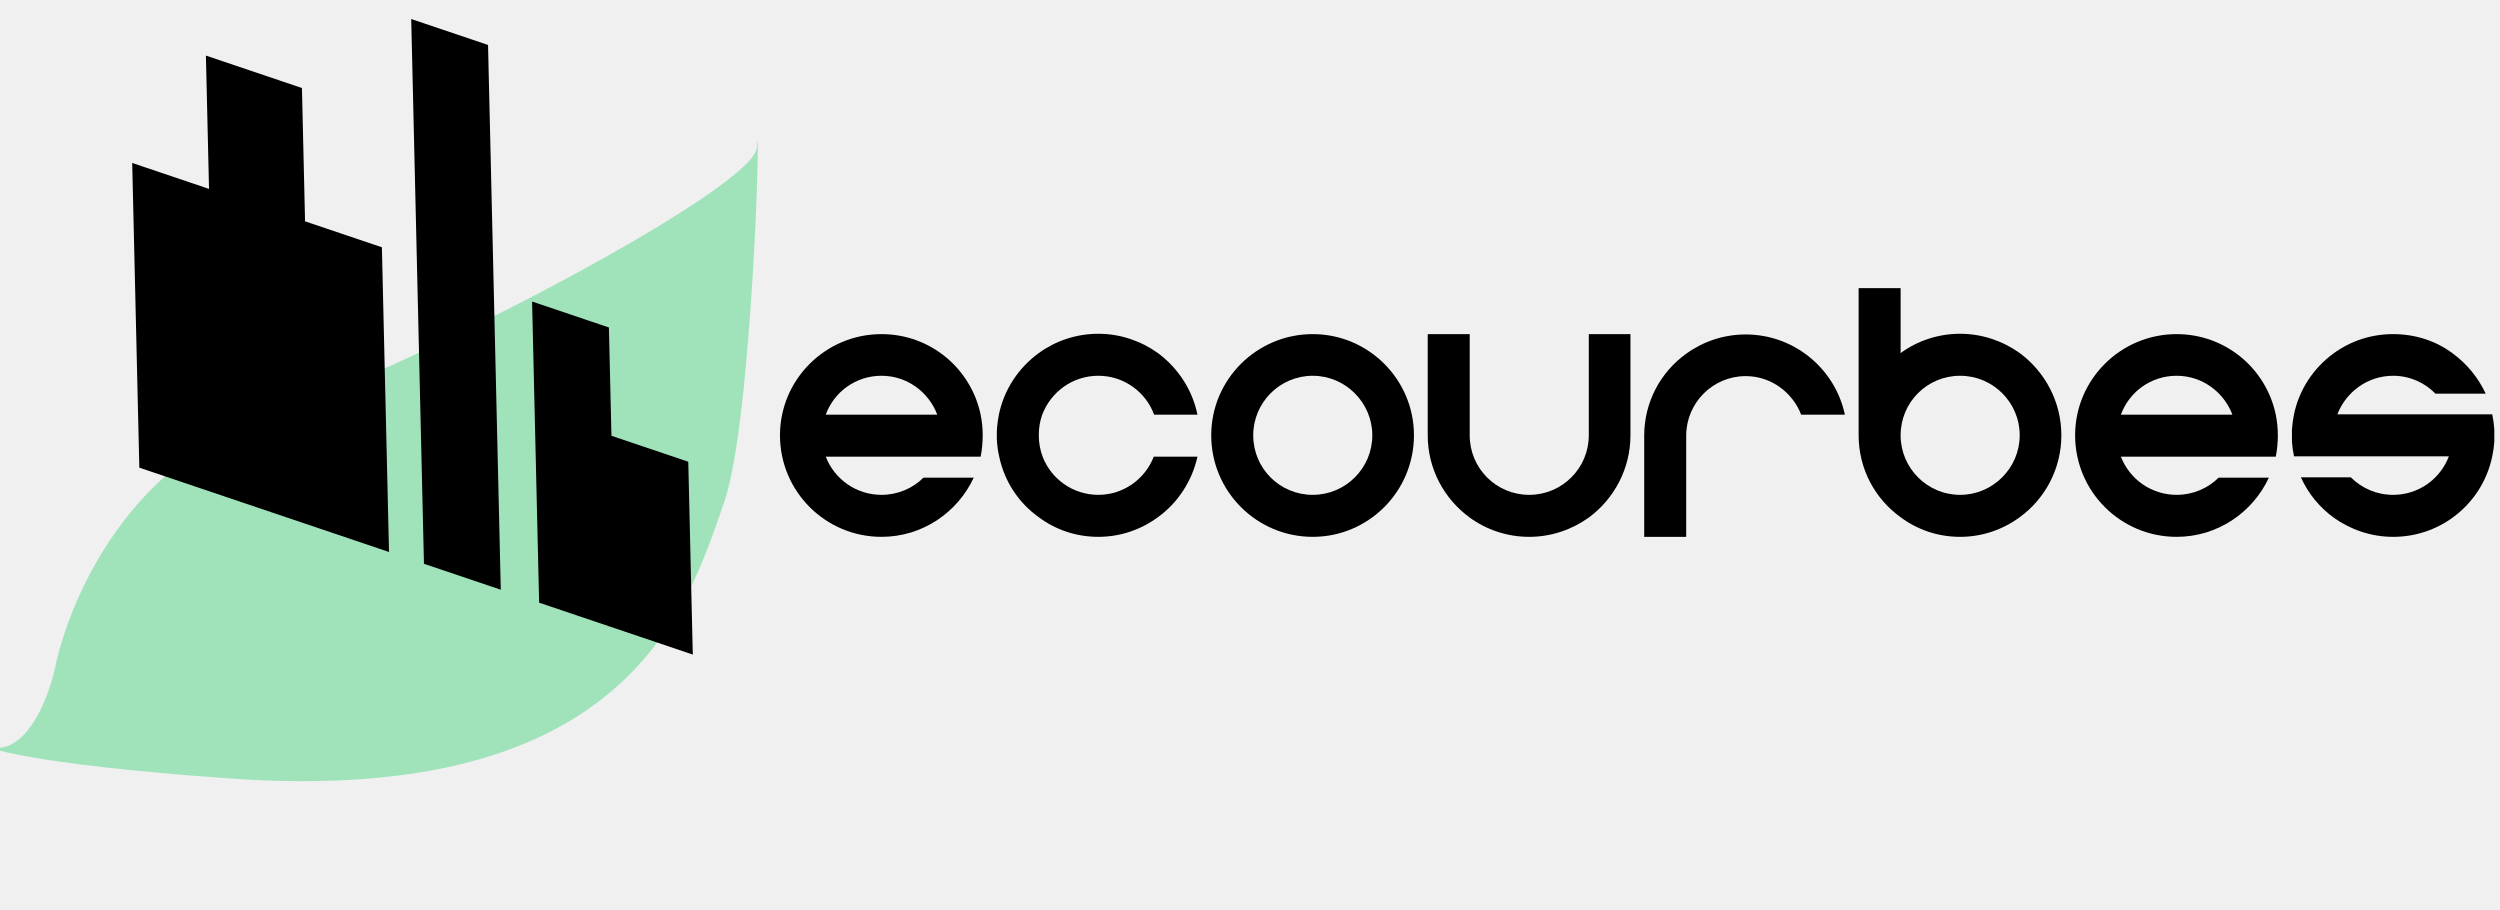
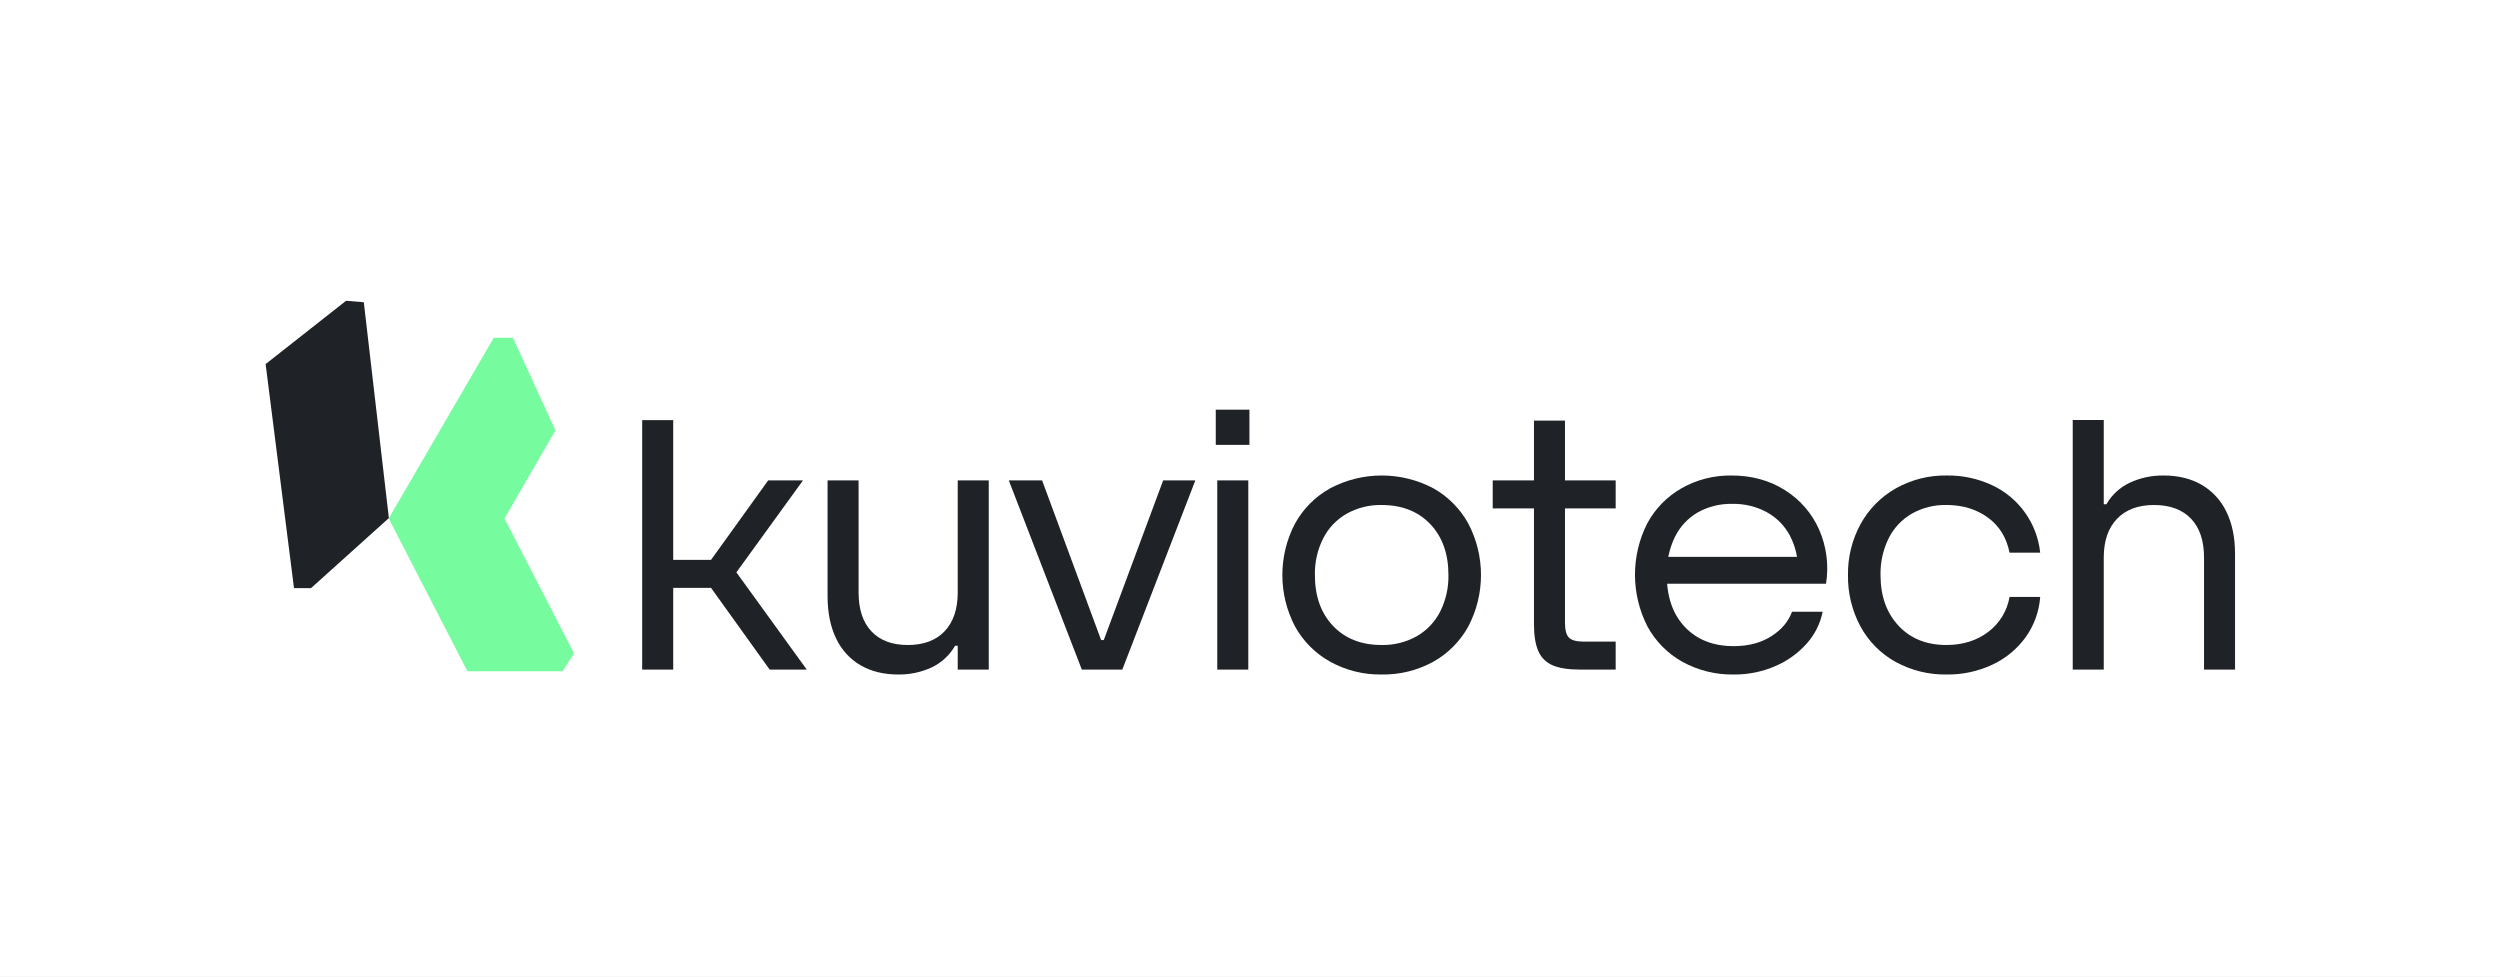
- <svg xmlns="http://www.w3.org/2000/svg" width="100%" height="100%" viewBox="0 0 3898 1418" version="1.1" xml:space="preserve" style="fill-rule:evenodd;clip-rule:evenodd;stroke-linejoin:round;stroke-miterlimit:2;">
-   <g transform="matrix(4.16667,0,0,4.16667,1461.39,711.473)">
-     <path d="M0,-15.585C-3.221,-24.085 -11.334,-30.139 -20.865,-30.139C-30.524,-30.139 -38.638,-24.085 -41.729,-15.585L0,-15.585ZM16.229,0.128L-41.729,0.128C-38.51,8.5 -30.395,14.424 -20.865,14.424C-14.812,14.424 -9.144,11.978 -5.152,7.985L13.652,7.985C7.599,20.993 -5.538,30.138 -20.865,30.138C-41.858,30.138 -58.86,13.137 -58.86,-7.857C-58.86,-28.723 -41.858,-45.723 -20.865,-45.723C-2.575,-45.723 12.622,-32.844 16.229,-15.585C16.743,-13.009 17.002,-10.433 17.002,-7.857C17.002,-5.153 16.743,-2.447 16.229,0.128" style="fill-rule:nonzero;" />
-   </g>
-   <g transform="matrix(4.16667,0,0,4.16667,1805.38,551.011)">
-     <path d="M0,61.306C-6.312,65.943 -14.039,68.648 -22.281,68.648C-30.654,68.648 -38.381,65.943 -44.563,61.306C-52.033,56.026 -57.443,47.911 -59.375,38.638C-59.761,37.093 -60.019,35.547 -60.148,33.873C-60.276,32.842 -60.276,31.683 -60.276,30.653C-60.276,29.494 -60.276,28.464 -60.148,27.304C-60.019,25.888 -59.761,24.342 -59.504,22.925C-57.571,13.523 -52.162,5.409 -44.563,-0.129C-38.381,-4.638 -30.654,-7.342 -22.281,-7.342C-14.039,-7.342 -6.312,-4.638 0,-0.129C7.47,5.409 12.879,13.523 14.812,22.925L-1.417,22.925C-4.508,14.425 -12.751,8.371 -22.281,8.371C-31.941,8.371 -40.055,14.425 -43.275,22.925C-44.176,25.373 -44.563,27.948 -44.563,30.653C-44.563,33.486 -44.049,36.191 -43.146,38.638C-39.927,47.01 -31.812,52.934 -22.281,52.934C-12.879,52.934 -4.765,47.01 -1.546,38.638L14.812,38.638C12.751,47.911 7.342,56.026 0,61.306" style="fill-rule:nonzero;" />
-   </g>
-   <g transform="matrix(4.16667,0,0,4.16667,2139.7,679.269)">
-     <path d="M0,-0.129C0,-12.365 -10.047,-22.41 -22.281,-22.41C-34.646,-22.41 -44.563,-12.365 -44.563,-0.129C-44.563,12.235 -34.646,22.152 -22.281,22.152C-10.047,22.152 0,12.235 0,-0.129M15.585,-0.129C15.585,20.865 -1.417,37.866 -22.281,37.866C-43.275,37.866 -60.276,20.865 -60.276,-0.129C-60.276,-20.994 -43.275,-37.995 -22.281,-37.995C-1.417,-37.995 15.585,-20.994 15.585,-0.129" style="fill-rule:nonzero;" />
-   </g>
-   <g transform="matrix(4.16667,0,0,4.16667,2542.19,679.269)">
-     <path d="M0,-0.129C0,12.493 -6.182,23.698 -15.585,30.653C-21.897,35.161 -29.623,37.866 -37.866,37.866C-46.239,37.866 -53.966,35.161 -60.148,30.653C-69.678,23.698 -75.861,12.493 -75.861,-0.129L-75.861,-37.995L-60.148,-37.995L-60.148,-0.129C-60.148,12.235 -50.231,22.152 -37.866,22.152C-25.631,22.152 -15.585,12.235 -15.585,-0.129L-15.585,-37.995L0,-37.995L0,-0.129Z" style="fill-rule:nonzero;" />
-   </g>
-   <g transform="matrix(4.16667,0,0,4.16667,2563.64,679.269)">
-     <path d="M0,0C0,-12.622 6.182,-23.827 15.714,-30.653C21.897,-35.161 29.623,-37.866 37.996,-37.866C56.156,-37.866 71.482,-24.986 75.089,-7.856L58.733,-7.856C55.512,-16.228 47.397,-22.281 37.996,-22.281C25.631,-22.281 15.714,-12.235 15.714,0L15.714,37.866L0,37.866L0,0Z" style="fill-rule:nonzero;" />
-   </g>
-   <g transform="matrix(4.16667,0,0,4.16667,3149.12,607.552)">
-     <path d="M0,17.083C0,4.719 -10.047,-5.198 -22.281,-5.198C-34.646,-5.198 -44.563,4.719 -44.563,17.083C-44.563,29.319 -34.646,39.364 -22.281,39.364C-10.047,39.364 0,29.319 0,17.083M15.585,17.083C15.585,29.705 9.403,40.91 0,47.736C-6.312,52.373 -14.039,55.078 -22.281,55.078C-30.654,55.078 -38.381,52.373 -44.563,47.736C-54.095,40.91 -60.277,29.705 -60.277,17.083L-60.277,-37.995L-44.563,-37.995L-44.563,-13.699C-38.381,-18.208 -30.654,-20.912 -22.281,-20.912C-14.039,-20.912 -6.312,-18.208 0,-13.699C9.403,-6.744 15.585,4.461 15.585,17.083" style="fill-rule:nonzero;" />
-   </g>
-   <g transform="matrix(4.16667,0,0,4.16667,3480.77,711.473)">
-     <path d="M0,-15.585C-3.221,-24.085 -11.334,-30.139 -20.865,-30.139C-30.524,-30.139 -38.638,-24.085 -41.729,-15.585L0,-15.585ZM16.229,0.128L-41.729,0.128C-38.51,8.5 -30.395,14.424 -20.865,14.424C-14.812,14.424 -9.144,11.978 -5.152,7.985L13.652,7.985C7.599,20.993 -5.538,30.138 -20.865,30.138C-41.858,30.138 -58.86,13.137 -58.86,-7.857C-58.86,-28.723 -41.858,-45.723 -20.865,-45.723C-2.575,-45.723 12.622,-32.844 16.229,-15.585C16.743,-13.009 17.002,-10.433 17.002,-7.857C17.002,-5.153 16.743,-2.447 16.229,0.128" style="fill-rule:nonzero;" />
-   </g>
-   <g transform="matrix(4.16667,0,0,4.16667,3885.93,646.54)">
-     <path d="M0,15.583C-1.931,24.985 -7.34,33.099 -14.812,38.509C-20.994,43.017 -28.721,45.722 -37.093,45.722C-45.336,45.722 -53.063,43.017 -59.375,38.509C-64.654,34.645 -68.905,29.493 -71.61,23.44L-52.935,23.44C-48.814,27.562 -43.275,30.008 -37.093,30.008C-27.561,30.008 -19.448,24.084 -16.229,15.583L-74.186,15.583C-74.573,13.78 -74.83,11.977 -74.958,10.045L-74.958,5.537C-74.83,3.605 -74.573,1.802 -74.186,-0.13C-72.253,-9.403 -66.844,-17.517 -59.375,-22.926C-53.063,-27.564 -45.336,-30.139 -37.093,-30.139C-28.721,-30.139 -20.994,-27.564 -14.812,-22.926C-9.53,-19.063 -5.28,-13.911 -2.447,-7.857L-21.251,-7.857C-25.243,-11.979 -30.911,-14.555 -37.093,-14.555C-46.624,-14.555 -54.737,-8.501 -57.958,-0.13L0,-0.13C0.387,1.802 0.644,3.605 0.773,5.537L0.773,10.045C0.644,11.977 0.387,13.78 0,15.583" style="fill-rule:nonzero;" />
-   </g>
-   <g transform="matrix(4.16667,0,0,4.16667,-9.25001,230.685)">
-     <path d="M0,224.382C11.799,225.896 20.022,207.456 22.786,194.627C29.272,164.514 52.402,118.727 98.195,102.308C163.733,78.81 284.294,14.823 285.399,-0.046C287.04,-22.13 284.024,101.556 273.167,132.689C259.817,170.967 237.838,246.512 88.3,235.953C10.861,230.485 -4.459,223.81 0,224.382" style="fill:rgb(160,227,187);fill-rule:nonzero;" />
-   </g>
-   <g transform="matrix(4.16667,0,0,4.16667,661.037,70.0974)">
-     <path d="M0,194.15L-4.771,-9.708L23.979,0.001L28.75,203.858" style="fill-rule:nonzero;" />
-   </g>
-   <g transform="matrix(4.16667,0,0,4.16667,606.558,86.6724)">
-     <path d="M0,185.757L-2.669,71.731L-31.418,62.022L-32.586,12.135L-68.522,0L-67.355,49.887L-96.104,40.178L-93.436,154.205" style="fill-rule:nonzero;" />
-   </g>
-   <g transform="matrix(4.16667,0,0,4.16667,840.612,551.077)">
-     <path d="M0,93.269L-2.637,-19.421L26.112,-9.713L27.061,30.82L55.81,40.528L57.447,110.459L57.511,112.69" style="fill-rule:nonzero;" />
+ <svg xmlns="http://www.w3.org/2000/svg" width="1280" height="500" viewBox="0 0 1280 500">
+   <defs>
+     <clipPath id="clip-Web_1280_1">
+       <rect width="1280" height="500" />
+     </clipPath>
+   </defs>
+   <g id="Web_1280_1" data-name="Web 1280 – 1" clip-path="url(#clip-Web_1280_1)">
+     <rect width="1280" height="500" fill="#fff" />
+     <g id="Grupo_3" data-name="Grupo 3" transform="translate(-43 -275.204)">
+       <g id="Grupo_1" data-name="Grupo 1" transform="translate(179 429.204)">
+         <path id="Trazado_1" data-name="Trazado 1" d="M276.689,533.248l26.085-45.057-21.738-47.428h-9.862L217.4,533.248,257.718,611.5H306.44l5.838-9.174Z" transform="translate(-154.386 -421.795)" fill="#77fb9f" />
+         <path id="Trazado_2" data-name="Trazado 2" d="M220.188,429.2,179,461.611l14.523,114.728h8.714L242.1,540.45l-12.831-110.5Z" transform="translate(-179 -429.204)" fill="#1f2226" />
+       </g>
+       <g id="Grupo_2" data-name="Grupo 2" transform="translate(371.795 484.951)">
+         <path id="Trazado_3" data-name="Trazado 3" d="M296.492,594.167V466.445h15.889v71.541h19.368L361,497.307h17.824l-34.1,47.07,36.035,49.79H361.773l-30.024-41.843H312.381v41.843Z" transform="translate(-296.492 -461.082)" fill="#1f2226" />
+         <path id="Trazado_4" data-name="Trazado 4" d="M390.567,584.63q-11.244,0-19.374-4.746a31.178,31.178,0,0,1-12.5-13.756q-4.349-9.006-4.36-21.6v-59.28h15.887V542.6q0,12.971,6.587,19.95t18.6,6.972q12.206,0,18.894-7.074t6.677-19.849V485.253h15.887v96.86H420.978V569.906h-1.355a27.255,27.255,0,0,1-12.1,11.143A39.516,39.516,0,0,1,390.567,584.63Z" transform="translate(-259.418 -449.028)" fill="#1f2226" />
+         <path id="Trazado_5" data-name="Trazado 5" d="M448.272,582.113l-37.383-96.86h17.046L458.156,567h1.354l30.409-81.749h16.47L469,582.113Z" transform="translate(-223.173 -449.028)" fill="#1f2226" />
+         <path id="Trazado_6" data-name="Trazado 6" d="M475.462,481.191V463.177H492.7v18.014Zm.773,115.071V499.4h15.882v96.86Z" transform="translate(-181.787 -463.177)" fill="#1f2226" />
+         <path id="Trazado_7" data-name="Trazado 7" d="M547,585.614a52.755,52.755,0,0,1-26.158-6.491,46.109,46.109,0,0,1-18.116-18.109,56.752,56.752,0,0,1,0-52.688A46.093,46.093,0,0,1,520.84,490.21a56.52,56.52,0,0,1,52.6,0,46.224,46.224,0,0,1,18.009,18.116,56.664,56.664,0,0,1,0,52.688,46.24,46.24,0,0,1-18.009,18.109A53,53,0,0,1,547,585.614Zm0-15.11A35.422,35.422,0,0,0,565,566.049a30.555,30.555,0,0,0,12.016-12.591,39.943,39.943,0,0,0,4.258-18.792q0-16.277-9.3-26.058T547,498.828a35.189,35.189,0,0,0-17.83,4.455,30.554,30.554,0,0,0-12.01,12.6,39.917,39.917,0,0,0-4.258,18.787q0,16.275,9.294,26.056T547,570.5Z" transform="translate(-168.471 -450.012)" fill="#1f2226" />
+         <path id="Trazado_8" data-name="Trazado 8" d="M561.876,511.539V497.207h62.959v14.332Zm44.748,82.528q-9.1,0-14.137-2.228a13.78,13.78,0,0,1-7.269-7.264q-2.228-5.034-2.222-13.951V466.6h15.882v103.44c0,3.754.678,6.3,2.031,7.656s3.843,2.038,7.46,2.038h16.465v14.332Z" transform="translate(-126.403 -460.983)" fill="#1f2226" />
+         <path id="Trazado_9" data-name="Trazado 9" d="M656.822,585.614a52.581,52.581,0,0,1-26.245-6.491,45.585,45.585,0,0,1-17.92-18.109,58.1,58.1,0,0,1-.1-52.79A45.48,45.48,0,0,1,630.19,490.21a50.349,50.349,0,0,1,25.469-6.492q15.5,0,27.321,7.46a45.36,45.36,0,0,1,17.527,20.147,49.482,49.482,0,0,1,3.582,27.8H614.783V525.371h81.946l-6.972,6.972a37.12,37.12,0,0,0-4.163-17.824,29.479,29.479,0,0,0-11.819-12.01,35.861,35.861,0,0,0-17.724-4.265,34.658,34.658,0,0,0-17.628,4.36A29.549,29.549,0,0,0,626.7,515.2a42.149,42.149,0,0,0-4.158,19.273q0,17.053,9.3,26.834t24.986,9.783q11.236,0,19.179-5.037t10.656-12.591h15.691a34.476,34.476,0,0,1-8.036,16.173,45.254,45.254,0,0,1-16.084,11.623A52.01,52.01,0,0,1,656.822,585.614Z" transform="translate(-97.952 -450.012)" fill="#1f2226" />
+         <path id="Trazado_10" data-name="Trazado 10" d="M723.292,585.614a52.552,52.552,0,0,1-26.247-6.491,45.6,45.6,0,0,1-17.925-18.109,53.8,53.8,0,0,1-6.391-26.346,52.724,52.724,0,0,1,6.487-26.151A46.972,46.972,0,0,1,697.236,490.3a51.586,51.586,0,0,1,26.056-6.587,53.119,53.119,0,0,1,23.145,4.936,43.063,43.063,0,0,1,24.7,34.579H755.448q-2.326-11.618-11.137-18.009t-21.215-6.4a34.64,34.64,0,0,0-17.724,4.455,30.1,30.1,0,0,0-11.82,12.6,40.636,40.636,0,0,0-4.163,18.787q0,16.08,9.2,25.961T723.1,570.5q12.6,0,21.406-6.682A28.277,28.277,0,0,0,755.448,545.9H771.14a40.312,40.312,0,0,1-7.46,20.634,43.826,43.826,0,0,1-17.046,14.046A53.545,53.545,0,0,1,723.292,585.614Z" transform="translate(-55.355 -450.012)" fill="#1f2226" />
+         <path id="Trazado_11" data-name="Trazado 11" d="M742.855,594.188V466.413h15.882v43.12h1.354a26.918,26.918,0,0,1,12.01-11.048,39.8,39.8,0,0,1,17.248-3.676q11.226,0,19.47,4.745A31.669,31.669,0,0,1,821.5,513.31q4.455,9.006,4.455,21.6v59.281H810.077V536.843q0-12.974-6.687-19.945T784.5,509.919q-12.2,0-18.982,7.074t-6.782,19.85v57.345Z" transform="translate(-10.41 -461.103)" fill="#1f2226" />
+       </g>
+     </g>
  </g>
</svg>
